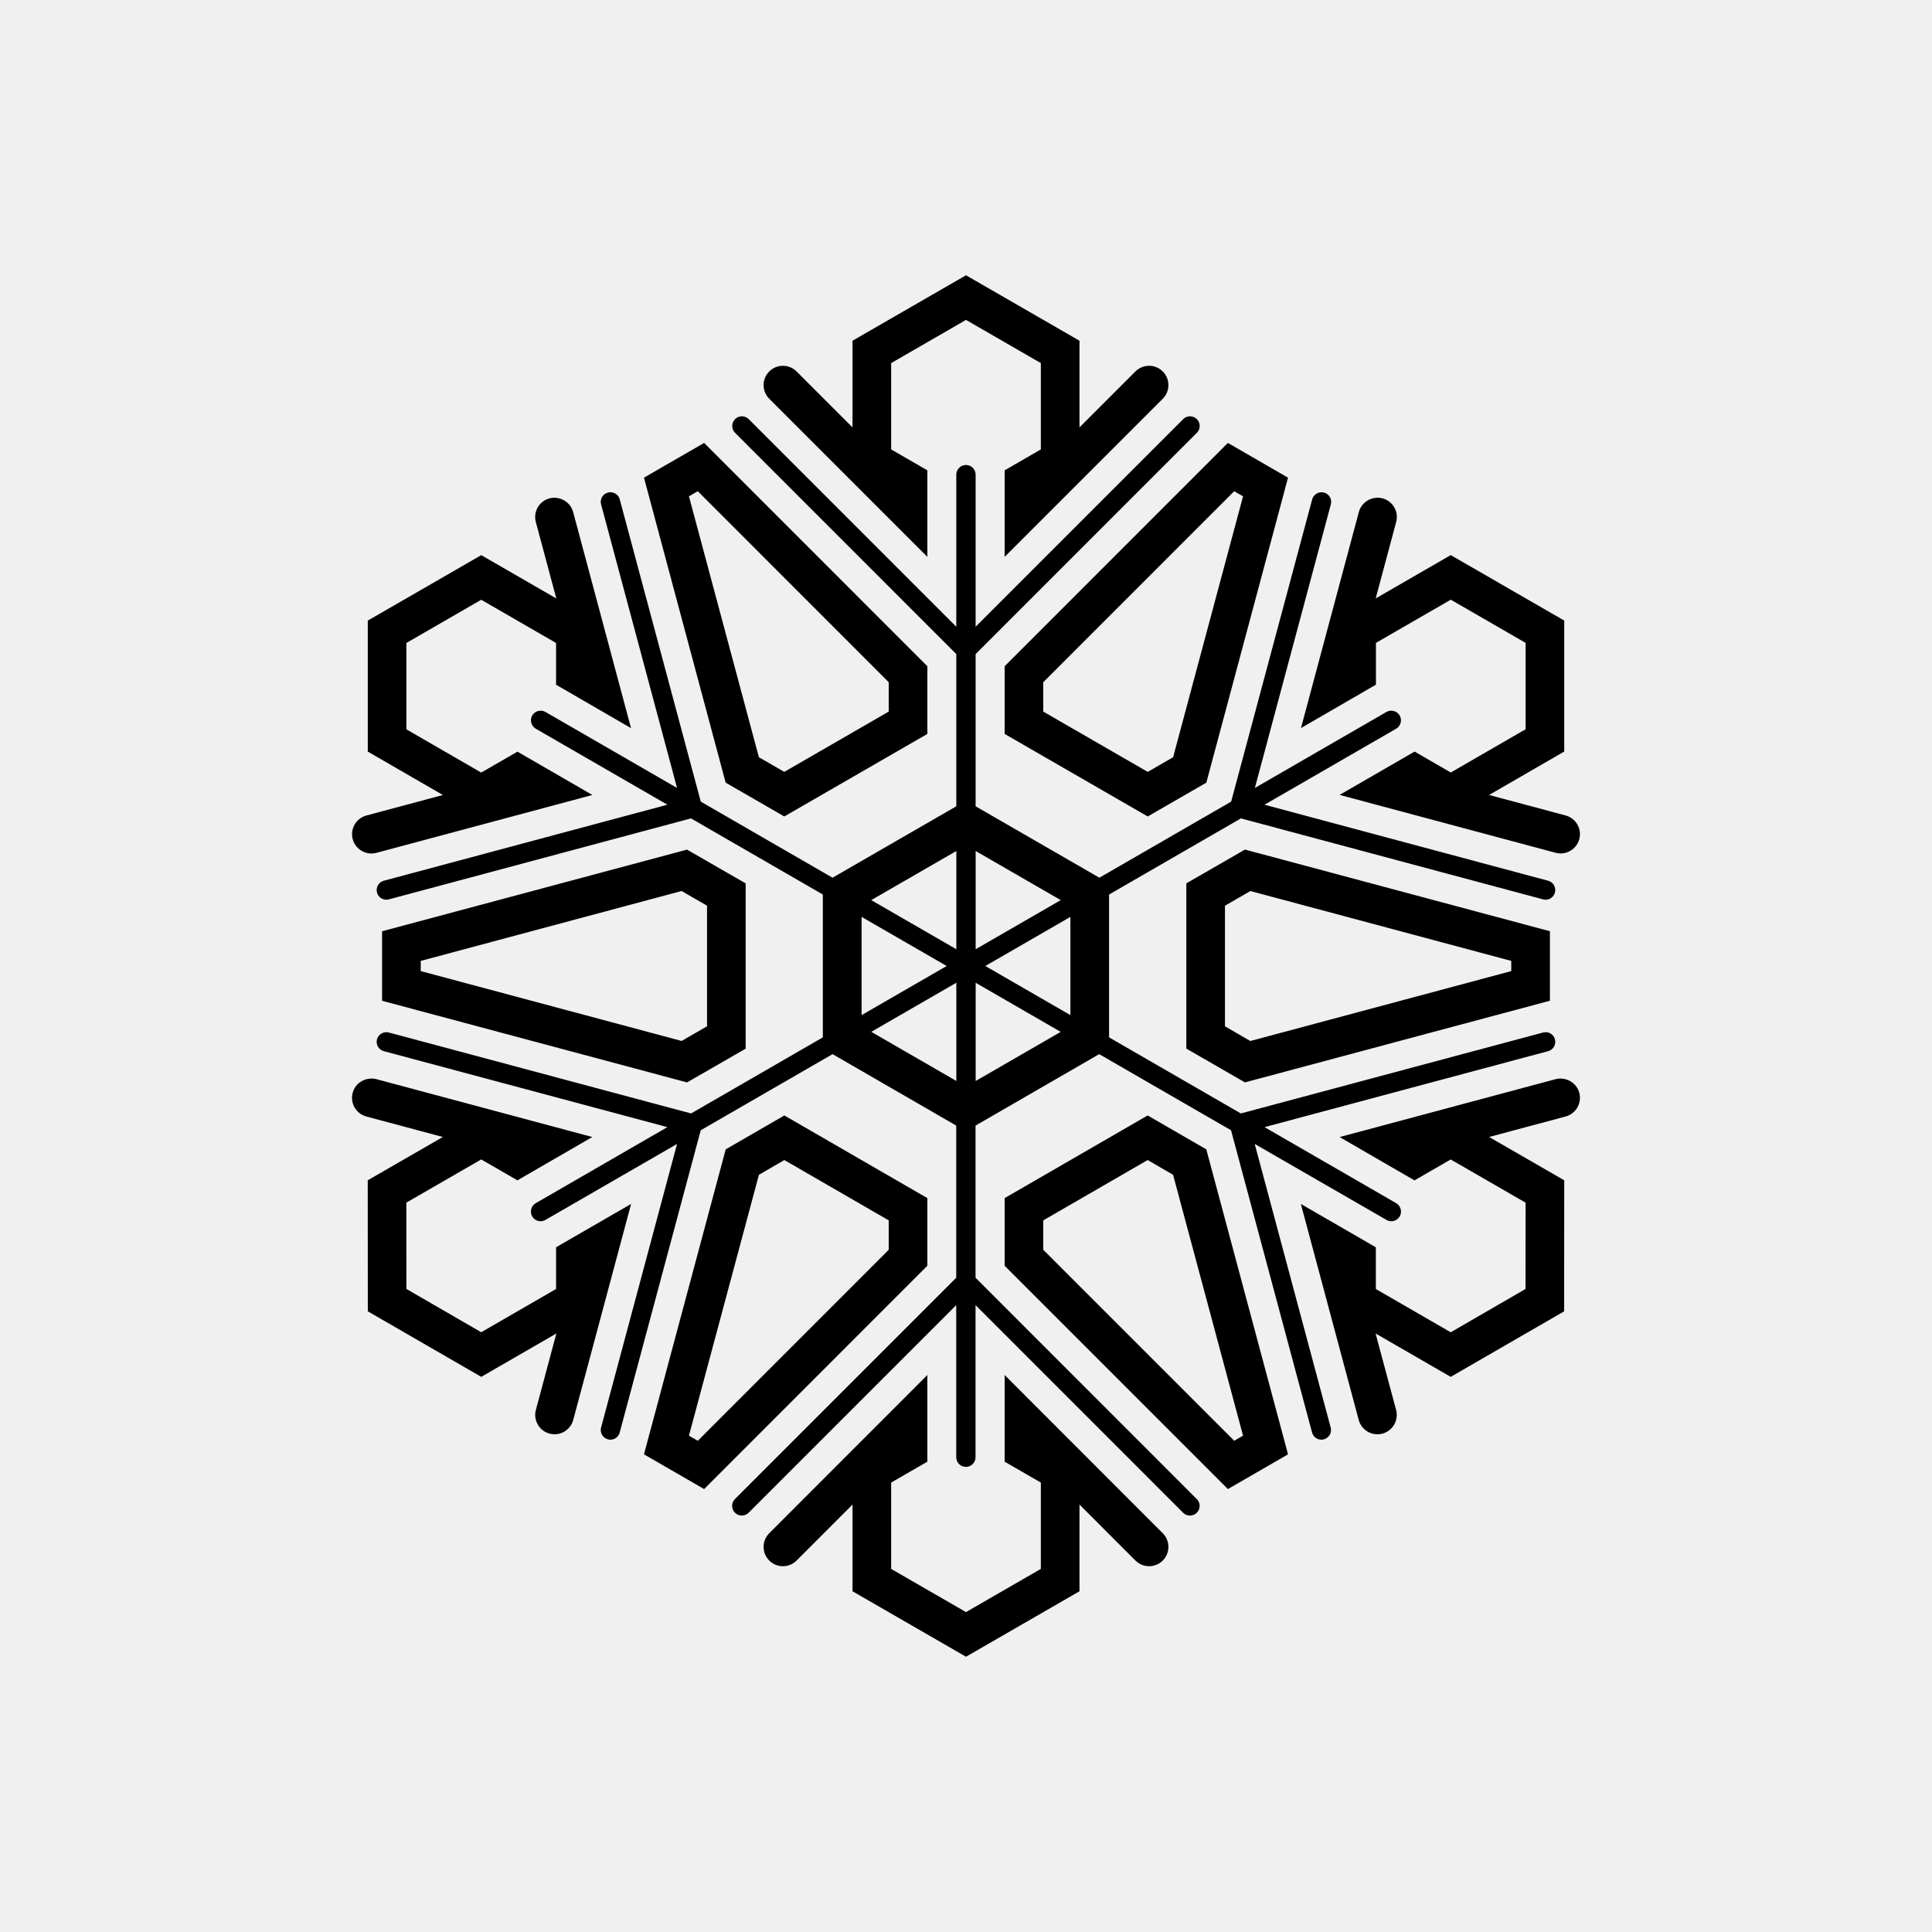
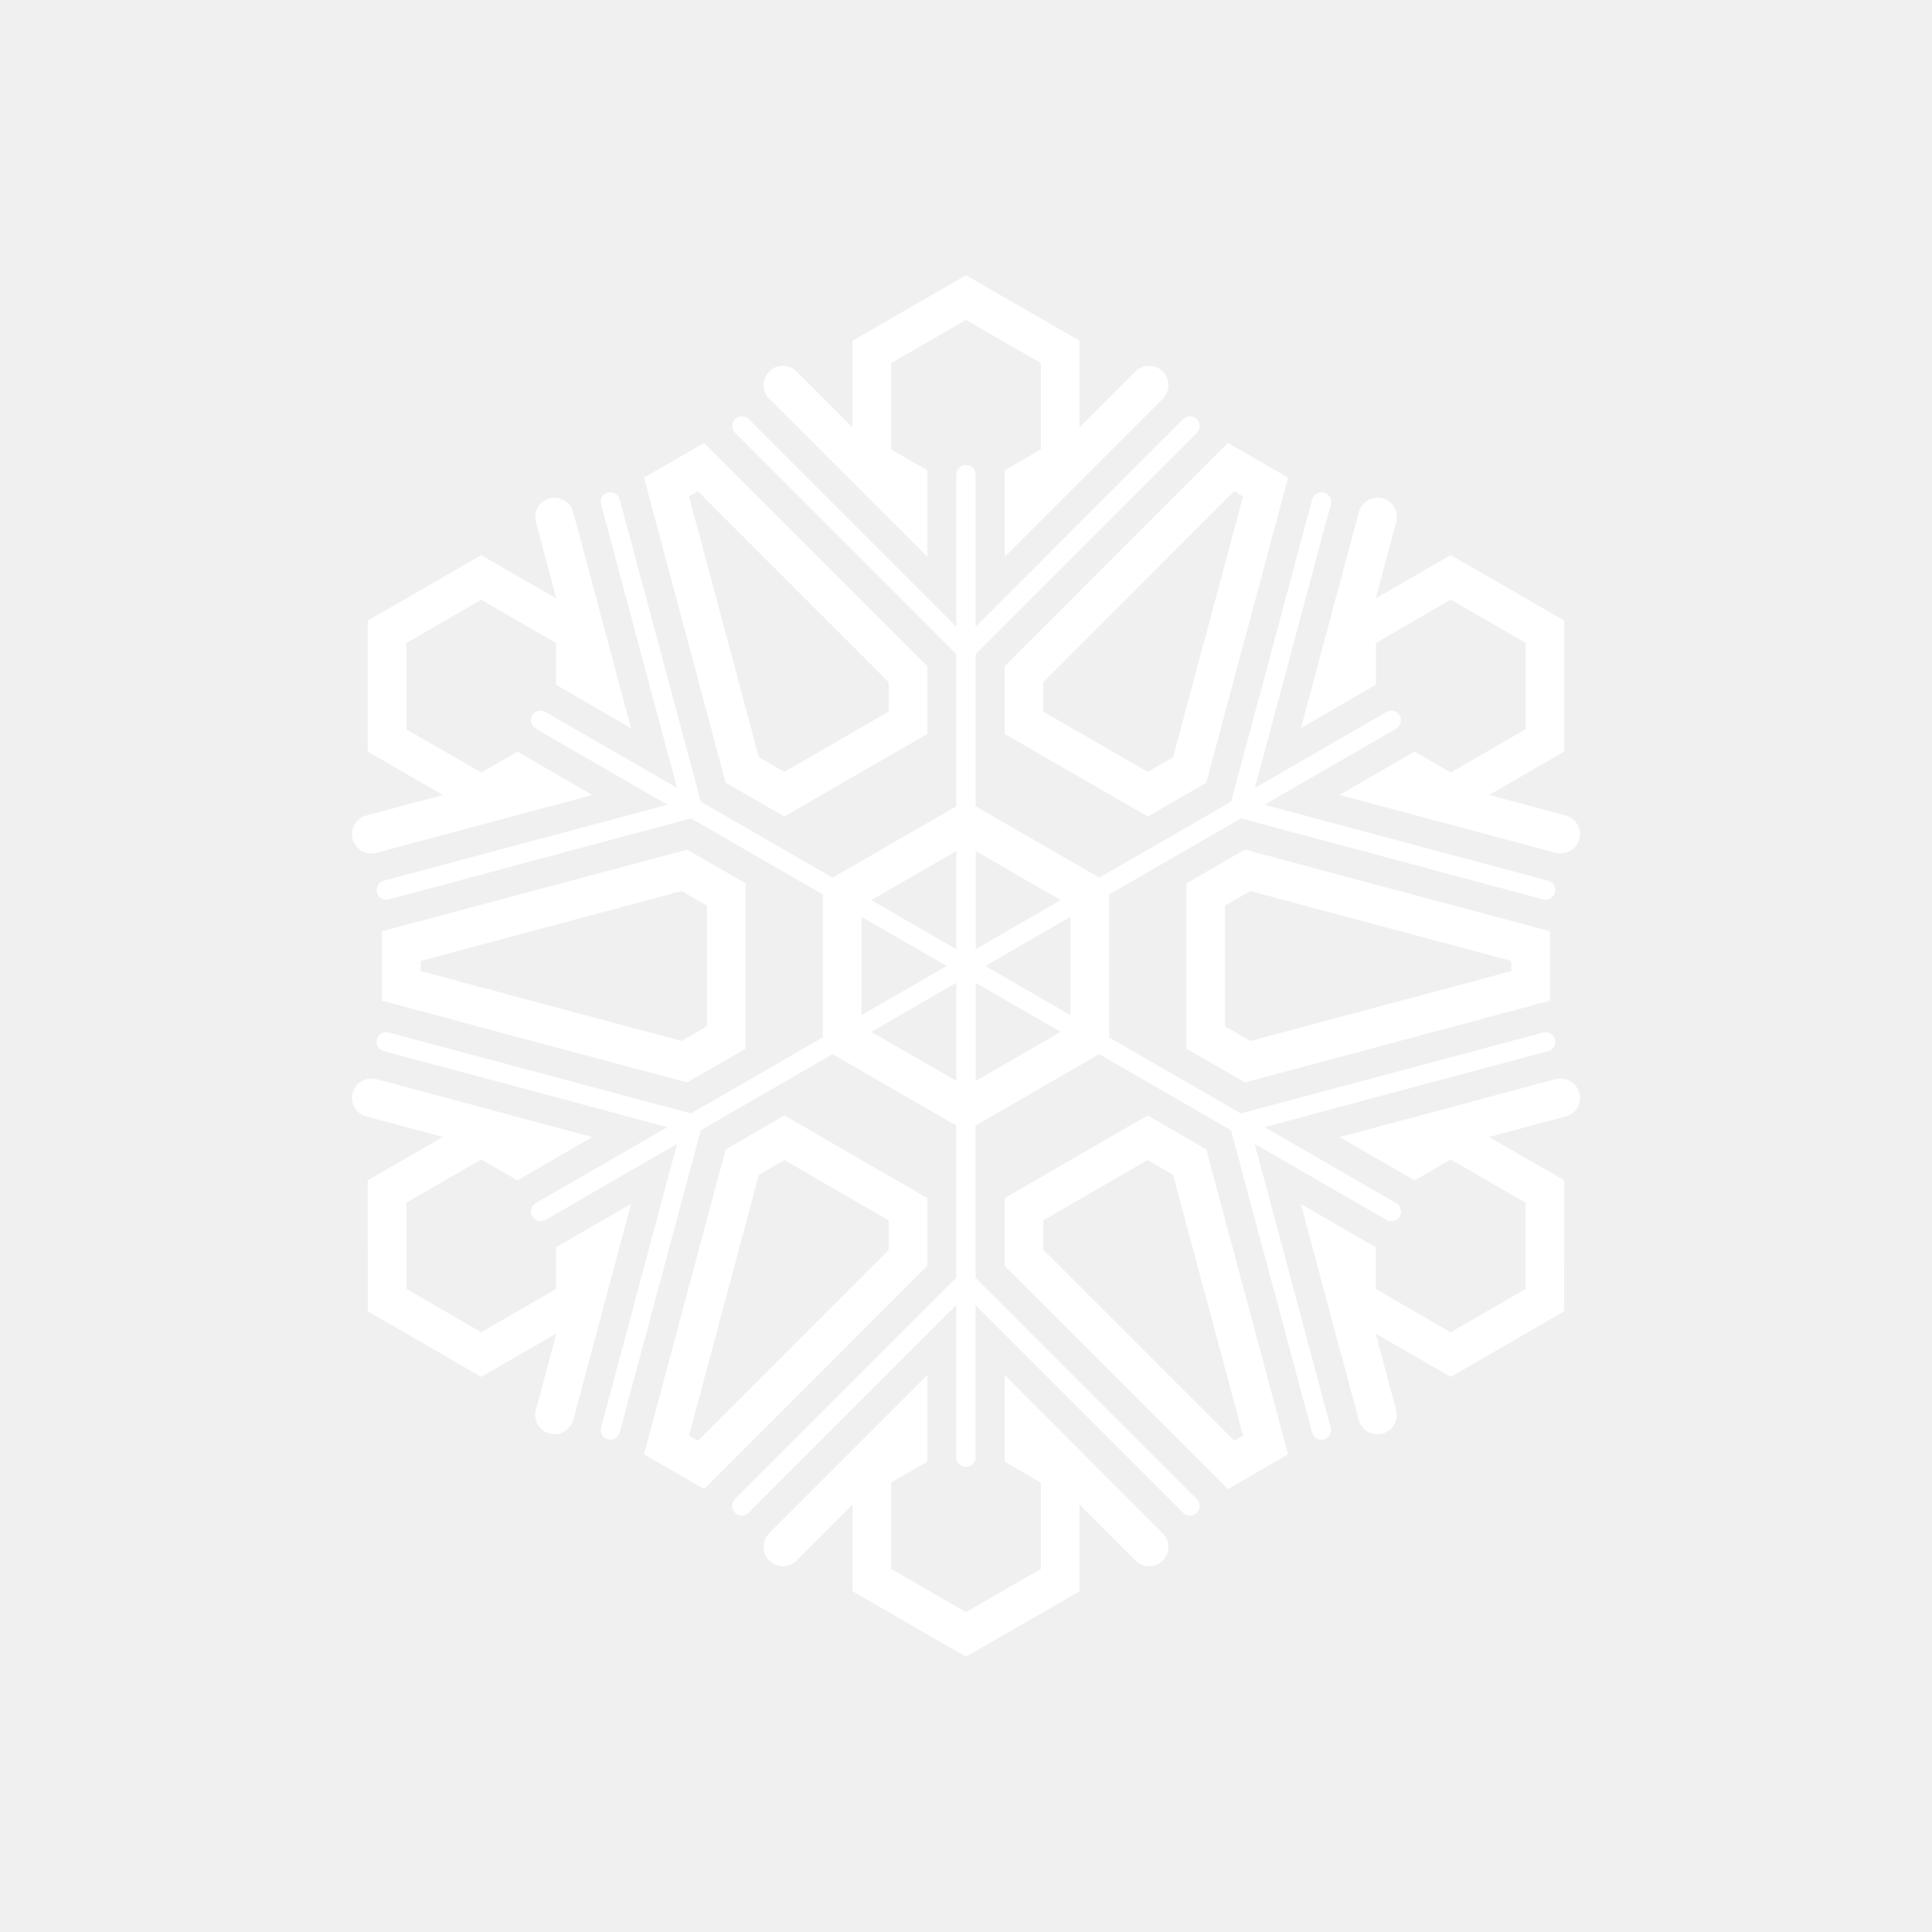
<svg xmlns="http://www.w3.org/2000/svg" version="1.1" id="Layer_1" x="0px" y="0px" width="50px" height="50px" viewBox="104.5 314.5 50 50" enable-background="new 104.5 314.5 50 50" xml:space="preserve">
-   <path d="M140.383,346.072c0.039,0.022,0.082,0.033,0.125,0.033c0.086,0,0.17-0.045,0.217-0.125c0.068-0.119,0.027-0.272-0.092-0.342  l-3.407-1.968l7.339-1.966c0.134-0.035,0.213-0.173,0.177-0.306c-0.035-0.134-0.172-0.212-0.306-0.177l-7.823,2.095l-3.41-1.969  v-3.697l3.412-1.97l7.821,2.096c0.021,0.006,0.043,0.009,0.064,0.009c0.11,0,0.212-0.073,0.241-0.186  c0.036-0.133-0.043-0.271-0.177-0.306l-7.338-1.967l3.406-1.967c0.119-0.069,0.16-0.223,0.092-0.342  c-0.071-0.121-0.225-0.159-0.342-0.092l-3.406,1.967l1.966-7.339c0.036-0.133-0.043-0.271-0.177-0.306  c-0.131-0.033-0.271,0.043-0.306,0.177l-2.097,7.822l-3.41,1.969l-3.203-1.848v-3.939l5.726-5.727c0.098-0.098,0.098-0.256,0-0.354  s-0.256-0.098-0.354,0l-5.372,5.373v-3.936c0-0.138-0.112-0.25-0.25-0.25s-0.25,0.112-0.25,0.25v3.936l-5.372-5.373  c-0.098-0.098-0.256-0.098-0.354,0s-0.098,0.256,0,0.354l5.726,5.727v3.939l-3.203,1.848l-3.41-1.969l-2.097-7.822  c-0.035-0.134-0.175-0.211-0.306-0.177c-0.134,0.035-0.213,0.173-0.177,0.306l1.966,7.339l-3.406-1.967  c-0.118-0.067-0.271-0.029-0.342,0.092c-0.068,0.119-0.027,0.272,0.092,0.342l3.406,1.967l-7.338,1.967  c-0.134,0.035-0.213,0.173-0.177,0.306c0.029,0.112,0.131,0.186,0.241,0.186c0.021,0,0.043-0.003,0.064-0.009l7.821-2.096  l3.412,1.97v3.697l-3.41,1.969l-7.823-2.095c-0.131-0.034-0.271,0.043-0.306,0.177c-0.036,0.133,0.043,0.271,0.177,0.306  l7.339,1.966l-3.407,1.968c-0.119,0.069-0.16,0.223-0.092,0.342c0.047,0.08,0.131,0.125,0.217,0.125  c0.043,0,0.086-0.011,0.125-0.033l3.407-1.967l-1.966,7.339c-0.036,0.133,0.043,0.271,0.177,0.306  c0.021,0.006,0.043,0.009,0.064,0.009c0.11,0,0.212-0.073,0.241-0.186l2.097-7.822l3.412-1.97l3.2,1.849v3.938l-5.726,5.727  c-0.098,0.098-0.098,0.256,0,0.354s0.256,0.098,0.354,0l5.372-5.373v3.937c0,0.138,0.112,0.25,0.25,0.25s0.25-0.112,0.25-0.25  v-3.937l5.372,5.374c0.049,0.049,0.112,0.073,0.177,0.073s0.128-0.024,0.177-0.073c0.098-0.098,0.098-0.256,0-0.354l-5.726-5.728  v-3.938l3.2-1.849l3.412,1.97l2.097,7.822c0.029,0.112,0.131,0.186,0.241,0.186c0.021,0,0.043-0.003,0.064-0.009  c0.134-0.035,0.213-0.173,0.177-0.306l-1.966-7.339L140.383,346.072z M132.202,340.771L130,339.5l2.202-1.271V340.771z   M131.952,337.795l-2.202,1.271v-2.542L131.952,337.795z M129.25,336.524v2.542l-2.202-1.271L129.25,336.524z M126.798,338.229  L129,339.5l-2.202,1.271V338.229z M127.049,341.204l2.201-1.271v2.542L127.049,341.204z M129.75,342.476v-2.542l2.201,1.271  L129.75,342.476z M124.797,335.63l3.703-2.136v-1.752l-5.777-5.779l-1.557,0.899l2.114,7.893L124.797,335.63z M122.559,327.213  l4.941,4.943v0.76l-2.703,1.56l-0.657-0.379l-1.81-6.752L122.559,327.213z M113.628,336.218c-0.071-0.268,0.087-0.541,0.354-0.613  l1.98-0.53l-1.944-1.124v-3.39l2.937-1.694l1.942,1.121l-0.53-1.979c-0.071-0.267,0.087-0.54,0.354-0.612  c0.264-0.065,0.54,0.088,0.612,0.354l1.498,5.593l-1.94-1.123v-1.081l-1.937-1.118l-1.937,1.118v2.235l1.937,1.119l0.937-0.541  l1.94,1.121l-5.59,1.498c-0.044,0.011-0.087,0.017-0.13,0.017C113.891,336.588,113.688,336.44,113.628,336.218z M130.5,333.494  l3.703,2.136l1.517-0.875l2.114-7.893l-1.557-0.899l-5.777,5.779V333.494z M131.5,332.156l4.941-4.943l0.229,0.132l-1.81,6.752  l-0.657,0.379l-2.703-1.56V332.156z M138.169,333.343l1.498-5.593c0.072-0.267,0.349-0.419,0.612-0.354  c0.268,0.072,0.426,0.346,0.354,0.612l-0.53,1.979l1.942-1.121l2.937,1.694v3.39l-1.944,1.124l1.98,0.53  c0.267,0.072,0.425,0.346,0.354,0.613c-0.061,0.223-0.263,0.37-0.483,0.37c-0.043,0-0.086-0.006-0.13-0.017l-5.59-1.498l1.94-1.121  l0.937,0.541l1.937-1.119v-2.235l-1.937-1.118l-1.937,1.118v1.081L138.169,333.343z M124.408,324.82  c-0.195-0.195-0.195-0.512,0-0.707s0.512-0.195,0.707,0l1.448,1.448v-2.243l2.937-1.694l2.937,1.694v2.243l1.448-1.448  c0.195-0.195,0.512-0.195,0.707,0s0.195,0.512,0,0.707l-4.092,4.092v-2.24l0.937-0.541v-2.234l-1.937-1.118l-1.937,1.118v2.234  l0.937,0.541v2.24L124.408,324.82z M145.372,342.782c0.071,0.268-0.087,0.541-0.354,0.613l-1.98,0.53l1.944,1.121l-0.002,3.391  l-2.936,1.696l-1.944-1.123l0.531,1.979c0.071,0.268-0.087,0.541-0.354,0.613c-0.044,0.011-0.087,0.017-0.13,0.017  c-0.221,0-0.423-0.147-0.483-0.37l-1.498-5.591l1.941,1.122v1.08l1.937,1.119l1.936-1.12l0.002-2.234l-1.938-1.118l-0.937,0.541  l-1.938-1.121l5.589-1.498C145.028,342.362,145.3,342.517,145.372,342.782z M134.201,343.368l-3.701,2.139v1.751l5.778,5.779  l1.556-0.899l-2.115-7.893L134.201,343.368z M136.442,351.787l-4.942-4.943v-0.761l2.701-1.561l0.658,0.381l1.811,6.752  L136.442,351.787z M120.833,345.658l-1.498,5.591c-0.061,0.223-0.263,0.37-0.483,0.37c-0.043,0-0.086-0.006-0.13-0.017  c-0.267-0.072-0.425-0.346-0.354-0.613l0.531-1.979l-1.944,1.123l-2.936-1.696l-0.002-3.391l1.944-1.121l-1.98-0.53  c-0.267-0.072-0.425-0.346-0.354-0.613c0.072-0.266,0.345-0.419,0.613-0.354l5.589,1.498l-1.938,1.121l-0.937-0.541l-1.938,1.118  l0.002,2.234l1.936,1.12l1.937-1.119v-1.08L120.833,345.658z M135.202,337.361v4.277l1.517,0.874l7.893-2.113v-1.799l-7.892-2.113  L135.202,337.361z M143.611,339.368v0.264l-6.752,1.809l-0.657-0.38v-3.121l0.658-0.38L143.611,339.368z M123.798,341.639v-4.277  l-1.518-0.874l-7.892,2.113v1.799l7.893,2.113L123.798,341.639z M115.389,339.632v-0.264l6.751-1.809l0.658,0.38v3.121l-0.657,0.38  L115.389,339.632z M128.5,345.507l-3.701-2.139l-1.518,0.877l-2.115,7.893l1.557,0.899l5.777-5.779V345.507z M127.5,346.844  l-4.941,4.943l-0.229-0.132l1.811-6.752l0.658-0.381l2.701,1.561V346.844z M134.592,354.18c0.195,0.195,0.195,0.512,0,0.707  s-0.512,0.195-0.707,0l-1.448-1.449v2.244l-2.937,1.694l-2.937-1.694v-2.244l-1.448,1.449c-0.195,0.195-0.512,0.195-0.707,0  s-0.195-0.512,0-0.707l4.092-4.095v2.243l-0.937,0.541v2.234l1.937,1.118l1.937-1.118v-2.234l-0.937-0.541v-2.243L134.592,354.18z" />
+   <path style="fill:white" d="M140.383,346.072c0.039,0.022,0.082,0.033,0.125,0.033c0.086,0,0.17-0.045,0.217-0.125c0.068-0.119,0.027-0.272-0.092-0.342  l-3.407-1.968l7.339-1.966c0.134-0.035,0.213-0.173,0.177-0.306c-0.035-0.134-0.172-0.212-0.306-0.177l-7.823,2.095l-3.41-1.969  v-3.697l3.412-1.97l7.821,2.096c0.021,0.006,0.043,0.009,0.064,0.009c0.11,0,0.212-0.073,0.241-0.186  c0.036-0.133-0.043-0.271-0.177-0.306l-7.338-1.967l3.406-1.967c0.119-0.069,0.16-0.223,0.092-0.342  c-0.071-0.121-0.225-0.159-0.342-0.092l-3.406,1.967l1.966-7.339c0.036-0.133-0.043-0.271-0.177-0.306  c-0.131-0.033-0.271,0.043-0.306,0.177l-2.097,7.822l-3.41,1.969l-3.203-1.848v-3.939l5.726-5.727c0.098-0.098,0.098-0.256,0-0.354  s-0.256-0.098-0.354,0l-5.372,5.373v-3.936c0-0.138-0.112-0.25-0.25-0.25s-0.25,0.112-0.25,0.25v3.936l-5.372-5.373  c-0.098-0.098-0.256-0.098-0.354,0s-0.098,0.256,0,0.354l5.726,5.727v3.939l-3.203,1.848l-3.41-1.969l-2.097-7.822  c-0.035-0.134-0.175-0.211-0.306-0.177c-0.134,0.035-0.213,0.173-0.177,0.306l1.966,7.339l-3.406-1.967  c-0.118-0.067-0.271-0.029-0.342,0.092c-0.068,0.119-0.027,0.272,0.092,0.342l3.406,1.967l-7.338,1.967  c-0.134,0.035-0.213,0.173-0.177,0.306c0.029,0.112,0.131,0.186,0.241,0.186c0.021,0,0.043-0.003,0.064-0.009l7.821-2.096  l3.412,1.97v3.697l-3.41,1.969l-7.823-2.095c-0.131-0.034-0.271,0.043-0.306,0.177c-0.036,0.133,0.043,0.271,0.177,0.306  l7.339,1.966l-3.407,1.968c-0.119,0.069-0.16,0.223-0.092,0.342c0.047,0.08,0.131,0.125,0.217,0.125  c0.043,0,0.086-0.011,0.125-0.033l3.407-1.967l-1.966,7.339c-0.036,0.133,0.043,0.271,0.177,0.306  c0.021,0.006,0.043,0.009,0.064,0.009c0.11,0,0.212-0.073,0.241-0.186l2.097-7.822l3.412-1.97l3.2,1.849v3.938l-5.726,5.727  c-0.098,0.098-0.098,0.256,0,0.354s0.256,0.098,0.354,0l5.372-5.373v3.937c0,0.138,0.112,0.25,0.25,0.25s0.25-0.112,0.25-0.25  v-3.937l5.372,5.374c0.049,0.049,0.112,0.073,0.177,0.073s0.128-0.024,0.177-0.073c0.098-0.098,0.098-0.256,0-0.354l-5.726-5.728  v-3.938l3.2-1.849l3.412,1.97l2.097,7.822c0.029,0.112,0.131,0.186,0.241,0.186c0.021,0,0.043-0.003,0.064-0.009  c0.134-0.035,0.213-0.173,0.177-0.306l-1.966-7.339L140.383,346.072z M132.202,340.771L130,339.5l2.202-1.271V340.771z   M131.952,337.795l-2.202,1.271v-2.542L131.952,337.795z M129.25,336.524v2.542l-2.202-1.271L129.25,336.524z M126.798,338.229  L129,339.5l-2.202,1.271V338.229z M127.049,341.204l2.201-1.271v2.542L127.049,341.204z M129.75,342.476v-2.542l2.201,1.271  L129.75,342.476z M124.797,335.63l3.703-2.136v-1.752l-5.777-5.779l-1.557,0.899l2.114,7.893L124.797,335.63z M122.559,327.213  l4.941,4.943v0.76l-2.703,1.56l-0.657-0.379l-1.81-6.752L122.559,327.213z M113.628,336.218c-0.071-0.268,0.087-0.541,0.354-0.613  l1.98-0.53l-1.944-1.124v-3.39l2.937-1.694l1.942,1.121l-0.53-1.979c-0.071-0.267,0.087-0.54,0.354-0.612  c0.264-0.065,0.54,0.088,0.612,0.354l1.498,5.593l-1.94-1.123v-1.081l-1.937-1.118l-1.937,1.118v2.235l1.937,1.119l0.937-0.541  l1.94,1.121l-5.59,1.498c-0.044,0.011-0.087,0.017-0.13,0.017C113.891,336.588,113.688,336.44,113.628,336.218z M130.5,333.494  l3.703,2.136l1.517-0.875l2.114-7.893l-1.557-0.899l-5.777,5.779V333.494z M131.5,332.156l4.941-4.943l0.229,0.132l-1.81,6.752  l-0.657,0.379l-2.703-1.56V332.156z M138.169,333.343l1.498-5.593c0.072-0.267,0.349-0.419,0.612-0.354  c0.268,0.072,0.426,0.346,0.354,0.612l-0.53,1.979l1.942-1.121l2.937,1.694v3.39l-1.944,1.124l1.98,0.53  c0.267,0.072,0.425,0.346,0.354,0.613c-0.061,0.223-0.263,0.37-0.483,0.37c-0.043,0-0.086-0.006-0.13-0.017l-5.59-1.498l1.94-1.121  l0.937,0.541l1.937-1.119v-2.235l-1.937-1.118l-1.937,1.118v1.081L138.169,333.343z M124.408,324.82  c-0.195-0.195-0.195-0.512,0-0.707s0.512-0.195,0.707,0l1.448,1.448v-2.243l2.937-1.694l2.937,1.694v2.243l1.448-1.448  c0.195-0.195,0.512-0.195,0.707,0s0.195,0.512,0,0.707l-4.092,4.092v-2.24l0.937-0.541v-2.234l-1.937-1.118l-1.937,1.118v2.234  l0.937,0.541v2.24L124.408,324.82z M145.372,342.782c0.071,0.268-0.087,0.541-0.354,0.613l-1.98,0.53l1.944,1.121l-0.002,3.391  l-2.936,1.696l-1.944-1.123l0.531,1.979c0.071,0.268-0.087,0.541-0.354,0.613c-0.044,0.011-0.087,0.017-0.13,0.017  c-0.221,0-0.423-0.147-0.483-0.37l-1.498-5.591l1.941,1.122v1.08l1.937,1.119l1.936-1.12l0.002-2.234l-1.938-1.118l-0.937,0.541  l-1.938-1.121l5.589-1.498C145.028,342.362,145.3,342.517,145.372,342.782z M134.201,343.368l-3.701,2.139v1.751l5.778,5.779  l1.556-0.899l-2.115-7.893L134.201,343.368z M136.442,351.787l-4.942-4.943v-0.761l2.701-1.561l0.658,0.381l1.811,6.752  L136.442,351.787z M120.833,345.658l-1.498,5.591c-0.061,0.223-0.263,0.37-0.483,0.37c-0.043,0-0.086-0.006-0.13-0.017  c-0.267-0.072-0.425-0.346-0.354-0.613l0.531-1.979l-1.944,1.123l-2.936-1.696l-0.002-3.391l1.944-1.121l-1.98-0.53  c-0.267-0.072-0.425-0.346-0.354-0.613c0.072-0.266,0.345-0.419,0.613-0.354l5.589,1.498l-1.938,1.121l-0.937-0.541l-1.938,1.118  l0.002,2.234l1.936,1.12l1.937-1.119v-1.08L120.833,345.658z M135.202,337.361v4.277l1.517,0.874l7.893-2.113v-1.799l-7.892-2.113  L135.202,337.361z M143.611,339.368v0.264l-6.752,1.809l-0.657-0.38v-3.121l0.658-0.38L143.611,339.368z M123.798,341.639v-4.277  l-1.518-0.874l-7.892,2.113v1.799l7.893,2.113L123.798,341.639z M115.389,339.632v-0.264l6.751-1.809l0.658,0.38v3.121l-0.657,0.38  L115.389,339.632z M128.5,345.507l-3.701-2.139l-1.518,0.877l-2.115,7.893l1.557,0.899l5.777-5.779V345.507z M127.5,346.844  l-4.941,4.943l-0.229-0.132l1.811-6.752l0.658-0.381l2.701,1.561V346.844z M134.592,354.18c0.195,0.195,0.195,0.512,0,0.707  s-0.512,0.195-0.707,0l-1.448-1.449v2.244l-2.937,1.694l-2.937-1.694v-2.244l-1.448,1.449c-0.195,0.195-0.512,0.195-0.707,0  s-0.195-0.512,0-0.707l4.092-4.095v2.243l-0.937,0.541v2.234l1.937,1.118l1.937-1.118v-2.234l-0.937-0.541v-2.243L134.592,354.18z" />
</svg>
